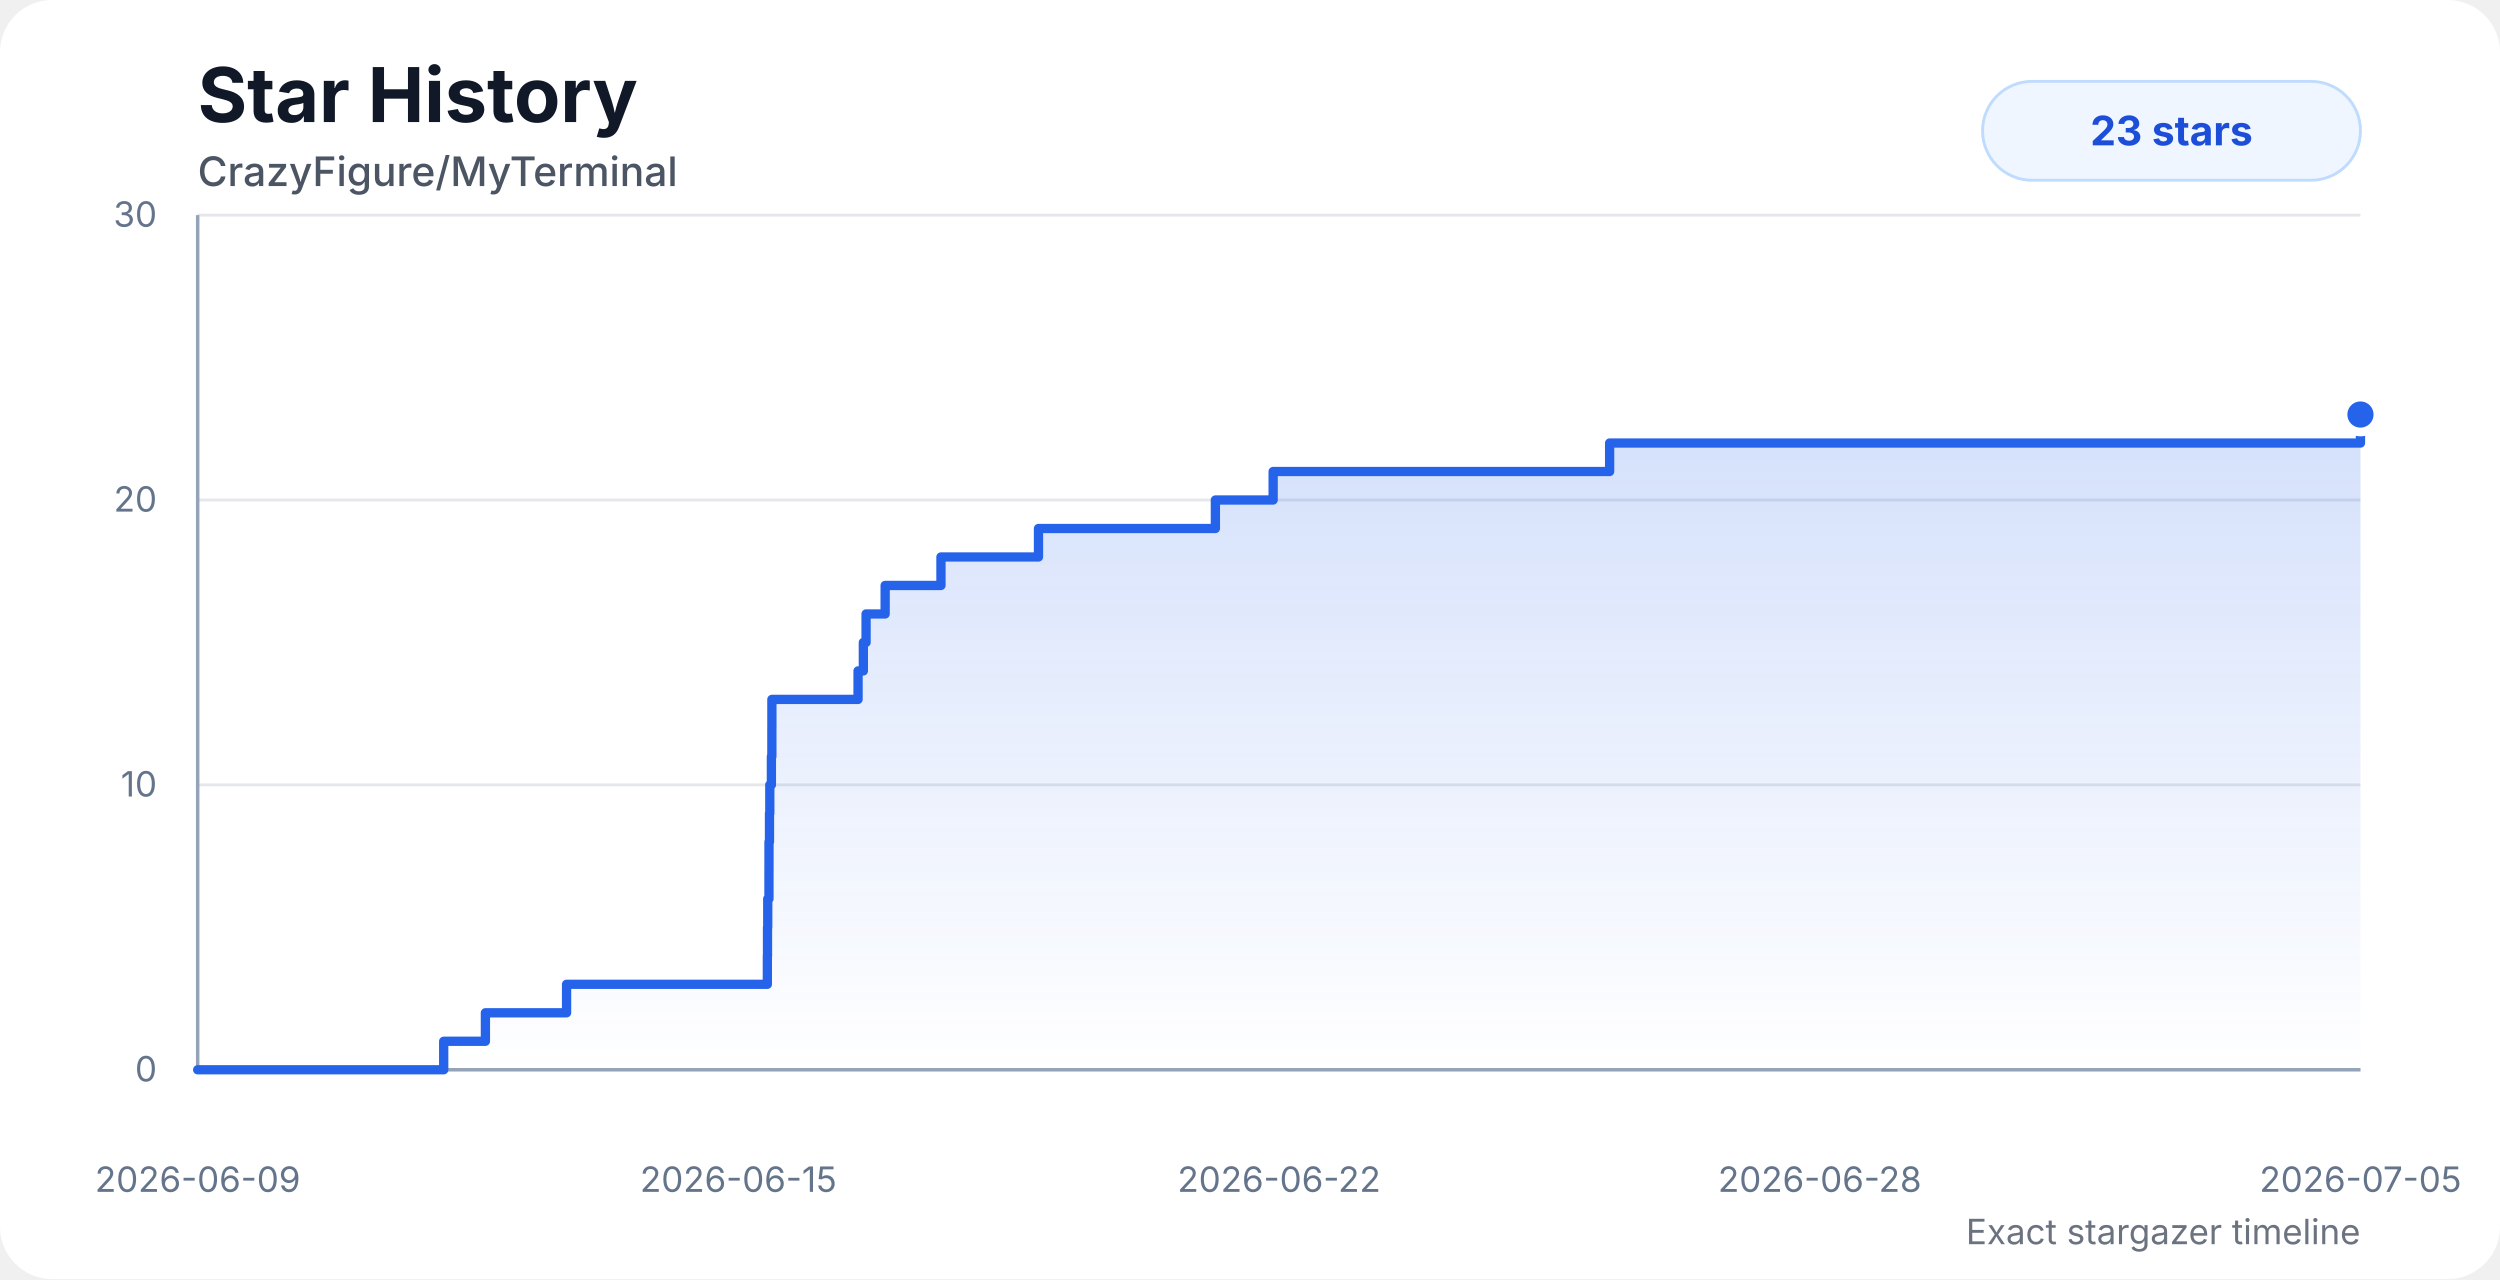
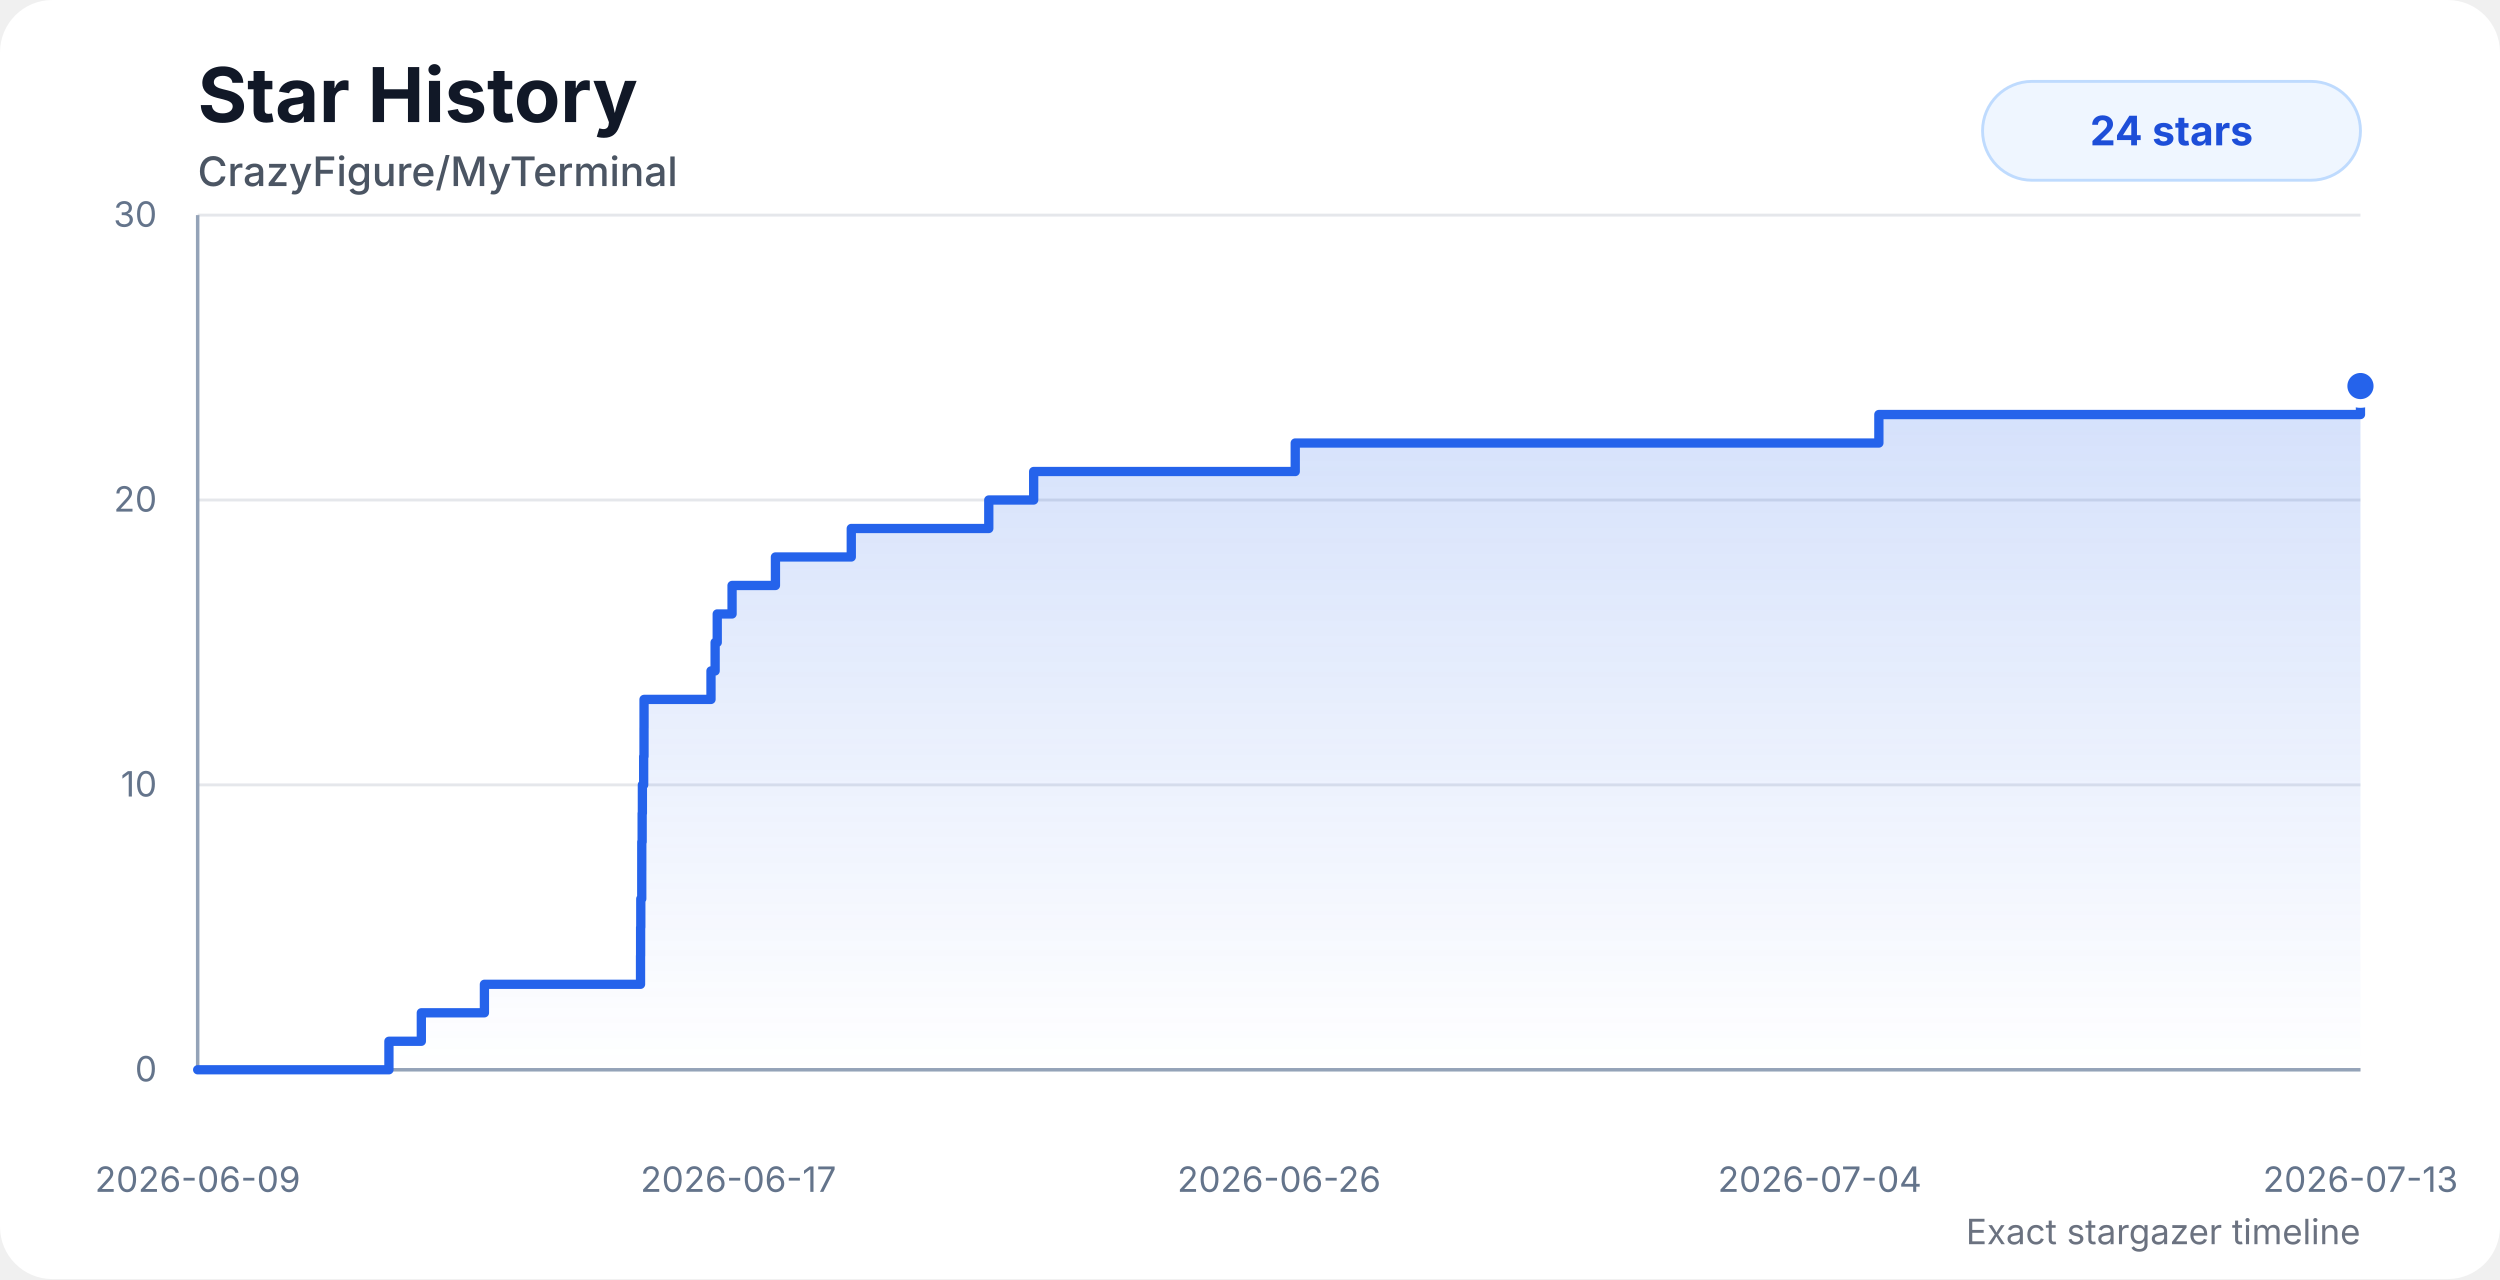
<svg xmlns="http://www.w3.org/2000/svg" width="860" height="440" viewBox="0 0 860 440" role="img" aria-labelledby="title desc">
  <style>
    .chart-bg { fill: #ffffff; }
    .title { fill: #111827; font: 700 26px system-ui, -apple-system, BlinkMacSystemFont, "Segoe UI", sans-serif; }
    .subtitle { fill: #4b5563; font: 500 14px system-ui, -apple-system, BlinkMacSystemFont, "Segoe UI", sans-serif; }
    .axis-label { fill: #64748b; font: 12px system-ui, -apple-system, BlinkMacSystemFont, "Segoe UI", sans-serif; }
    .grid { stroke: #e5e7eb; stroke-width: 1; }
    .axis { stroke: #94a3b8; stroke-width: 1.2; }
    .area { fill: url(#starGradient); opacity: 0.28; }
    .line { fill: none; stroke: #2563eb; stroke-width: 3.2; stroke-linecap: round; stroke-linejoin: round; }
    .dot { fill: #2563eb; stroke: #ffffff; stroke-width: 3; }
    .badge { fill: #eff6ff; stroke: #bfdbfe; }
    .badge-text { fill: #1d4ed8; font: 700 14px system-ui, -apple-system, BlinkMacSystemFont, "Segoe UI", sans-serif; }
    .status { fill: #6b7280; font: 12px system-ui, -apple-system, BlinkMacSystemFont, "Segoe UI", sans-serif; }
    @media (prefers-color-scheme: dark) {
      .chart-bg { fill: #0d1117; }
      .title { fill: #f8fafc; }
      .subtitle { fill: #cbd5e1; }
      .axis-label { fill: #94a3b8; }
      .grid { stroke: #1f2937; }
      .axis { stroke: #475569; }
      .dot { stroke: #0d1117; }
      .badge { fill: #172554; stroke: #1d4ed8; }
      .badge-text { fill: #bfdbfe; }
      .status { fill: #94a3b8; }
    }
  </style>
  <defs>
    <linearGradient id="starGradient" x1="0" x2="0" y1="0" y2="1">
      <stop offset="0%" stop-color="#2563eb" stop-opacity="0.72" />
      <stop offset="100%" stop-color="#2563eb" stop-opacity="0" />
    </linearGradient>
  </defs>
  <rect class="chart-bg" width="860" height="440" rx="18" />
  <text class="title" x="68" y="42">Star History</text>
  <text class="subtitle" x="68" y="64">CrazyFigure/MyTerminal</text>
  <g>
    <line class="grid" x1="68" y1="368" x2="812" y2="368" />
    <line class="grid" x1="68" y1="270" x2="812" y2="270" />
    <line class="grid" x1="68" y1="172" x2="812" y2="172" />
    <line class="grid" x1="68" y1="74" x2="812" y2="74" />
    <line class="axis" x1="68" y1="74" x2="68" y2="368" />
    <line class="axis" x1="68" y1="368" x2="812" y2="368" />
    <text class="axis-label" x="54" y="372" text-anchor="end">0</text>
    <text class="axis-label" x="54" y="274" text-anchor="end">10</text>
    <text class="axis-label" x="54" y="176" text-anchor="end">20</text>
    <text class="axis-label" x="54" y="78" text-anchor="end">30</text>
    <text class="axis-label" x="68" y="410" text-anchor="middle">2026-06-09</text>
-     <text class="axis-label" x="254" y="410" text-anchor="middle">2026-06-15</text>
-     <text class="axis-label" x="440" y="410" text-anchor="middle">2026-06-22</text>
-     <text class="axis-label" x="626" y="410" text-anchor="middle">2026-06-28</text>
-     <text class="axis-label" x="812" y="410" text-anchor="middle">2026-07-05</text>
+     <text class="axis-label" x="254" y="410" text-anchor="middle">2026-06-17</text>
+     <text class="axis-label" x="440" y="410" text-anchor="middle">2026-06-26</text>
+     <text class="axis-label" x="626" y="410" text-anchor="middle">2026-07-04</text>
+     <text class="axis-label" x="812" y="410" text-anchor="middle">2026-07-13</text>
  </g>
-   <path class="area" d="M 68 368 H 152.63 V 358.2 H 166.98 V 348.4 H 194.9 V 338.6 H 263.97 V 328.8 H 264.02 V 319 H 264.1 V 309.2 H 264.52 V 299.4 H 264.53 V 289.6 H 264.7 V 279.8 H 264.81 V 270 H 265.36 V 260.2 H 265.52 V 250.4 H 265.53 V 240.6 H 295.17 V 230.8 H 296.99 V 221 H 297.93 V 211.2 H 304.49 V 201.4 H 323.69 V 191.6 H 357.24 V 181.8 H 418.09 V 172 H 437.96 V 162.2 H 553.71 V 152.4 H 812 V 142.6 L 812 368 L 68 368 Z" />
-   <path class="line" d="M 68 368 H 152.63 V 358.2 H 166.98 V 348.4 H 194.9 V 338.6 H 263.97 V 328.8 H 264.02 V 319 H 264.1 V 309.2 H 264.52 V 299.4 H 264.53 V 289.6 H 264.7 V 279.8 H 264.81 V 270 H 265.36 V 260.2 H 265.52 V 250.4 H 265.53 V 240.6 H 295.17 V 230.8 H 296.99 V 221 H 297.93 V 211.2 H 304.49 V 201.4 H 323.69 V 191.6 H 357.24 V 181.8 H 418.09 V 172 H 437.96 V 162.2 H 553.71 V 152.4 H 812 V 142.6" />
-   <circle class="dot" cx="812" cy="142.6" r="6" />
+   <path class="area" d="M 68 368 H 133.79 V 358.2 H 144.94 V 348.4 H 166.64 V 338.6 H 220.34 V 328.8 H 220.37 V 319 H 220.43 V 309.2 H 220.76 V 299.4 H 220.77 V 289.6 H 220.9 V 279.8 H 220.98 V 270 H 221.42 V 260.2 H 221.54 V 250.4 H 221.55 V 240.6 H 244.58 V 230.8 H 246 V 221 H 246.73 V 211.2 H 251.83 V 201.4 H 266.75 V 191.6 H 292.84 V 181.8 H 340.14 V 172 H 355.58 V 162.2 H 445.56 V 152.4 H 646.33 V 142.6 H 812 V 132.8 L 812 368 L 68 368 Z" />
+   <path class="line" d="M 68 368 H 133.79 V 358.2 H 144.94 V 348.4 H 166.64 V 338.6 H 220.34 V 328.8 H 220.37 V 319 H 220.43 V 309.2 H 220.76 V 299.4 H 220.77 V 289.6 H 220.9 V 279.8 H 220.98 V 270 H 221.42 V 260.2 H 221.54 V 250.4 H 221.55 V 240.6 H 244.58 V 230.8 H 246 V 221 H 246.73 V 211.2 H 251.83 V 201.4 H 266.75 V 191.6 H 292.84 V 181.8 H 340.14 V 172 H 355.58 V 162.2 H 445.56 V 152.4 H 646.33 V 142.6 H 812 V 132.8" />
+   <circle class="dot" cx="812" cy="132.8" r="6" />
  <rect class="badge" x="682" y="28" width="130" height="34" rx="17" />
-   <text class="badge-text" x="747" y="50" text-anchor="middle">23 stars</text>
+   <text class="badge-text" x="747" y="50" text-anchor="middle">24 stars</text>
  <text class="status" x="812" y="428" text-anchor="end">Exact stargazer timeline</text>
</svg>
